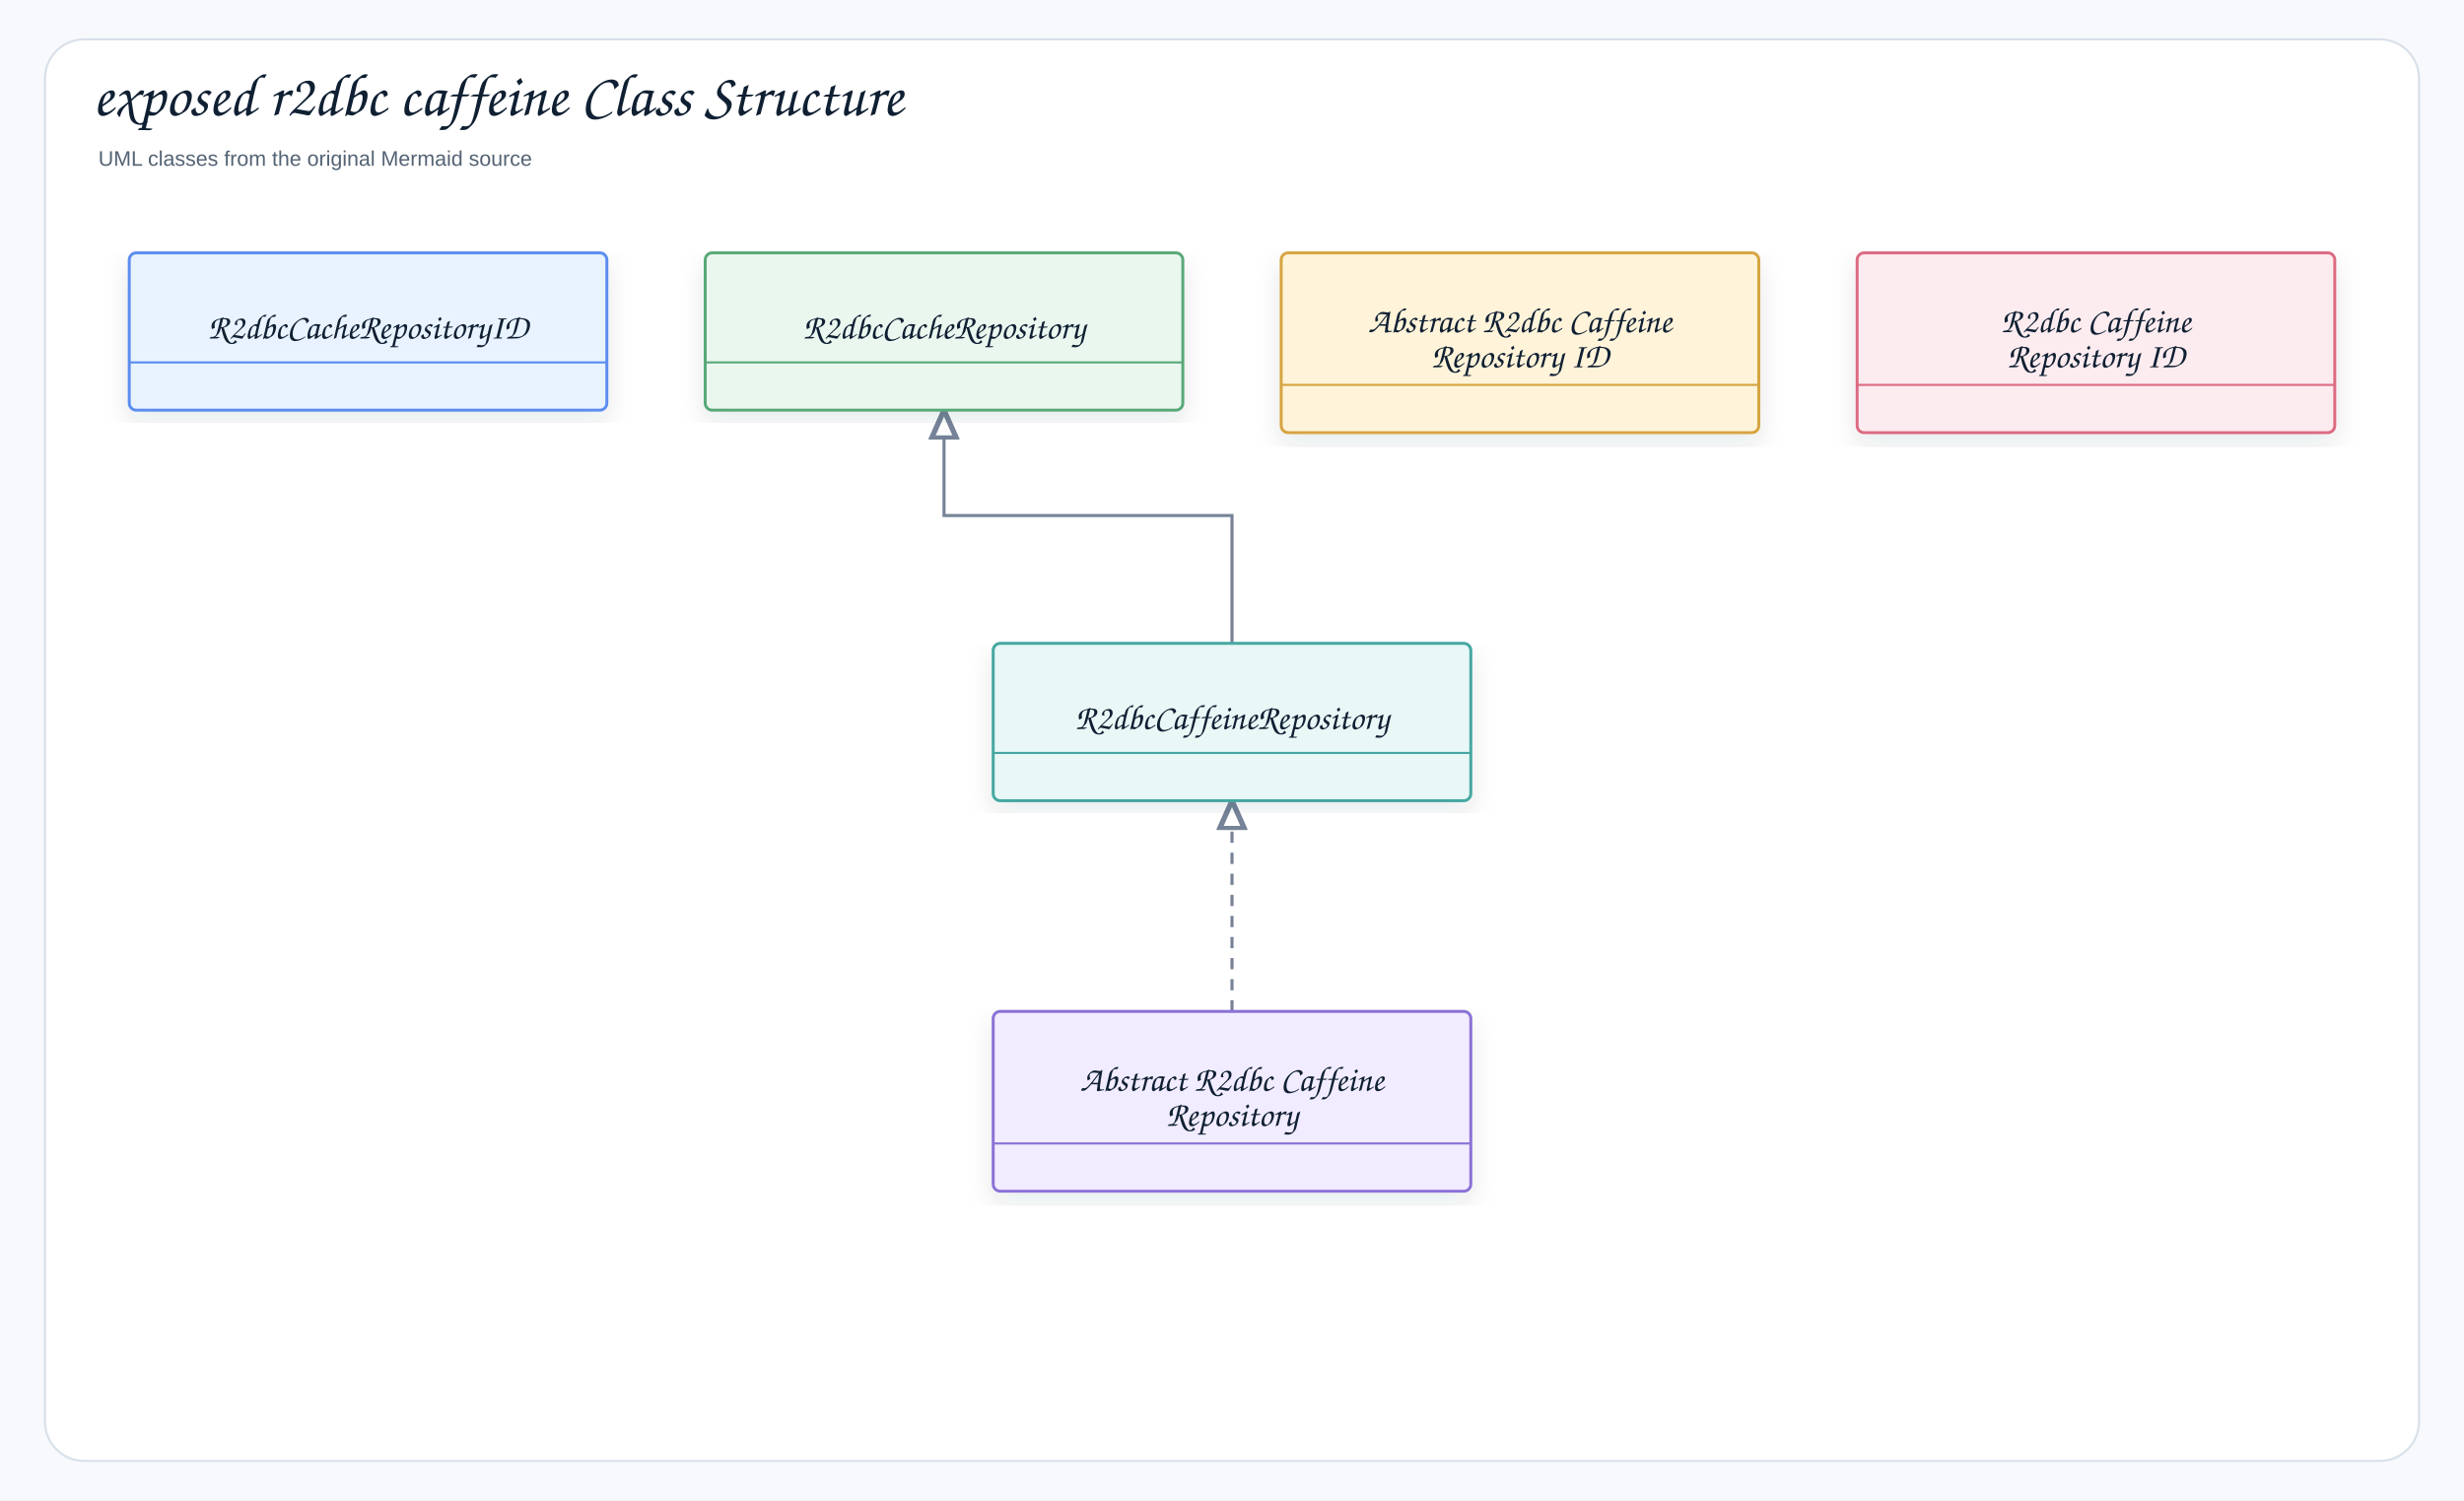
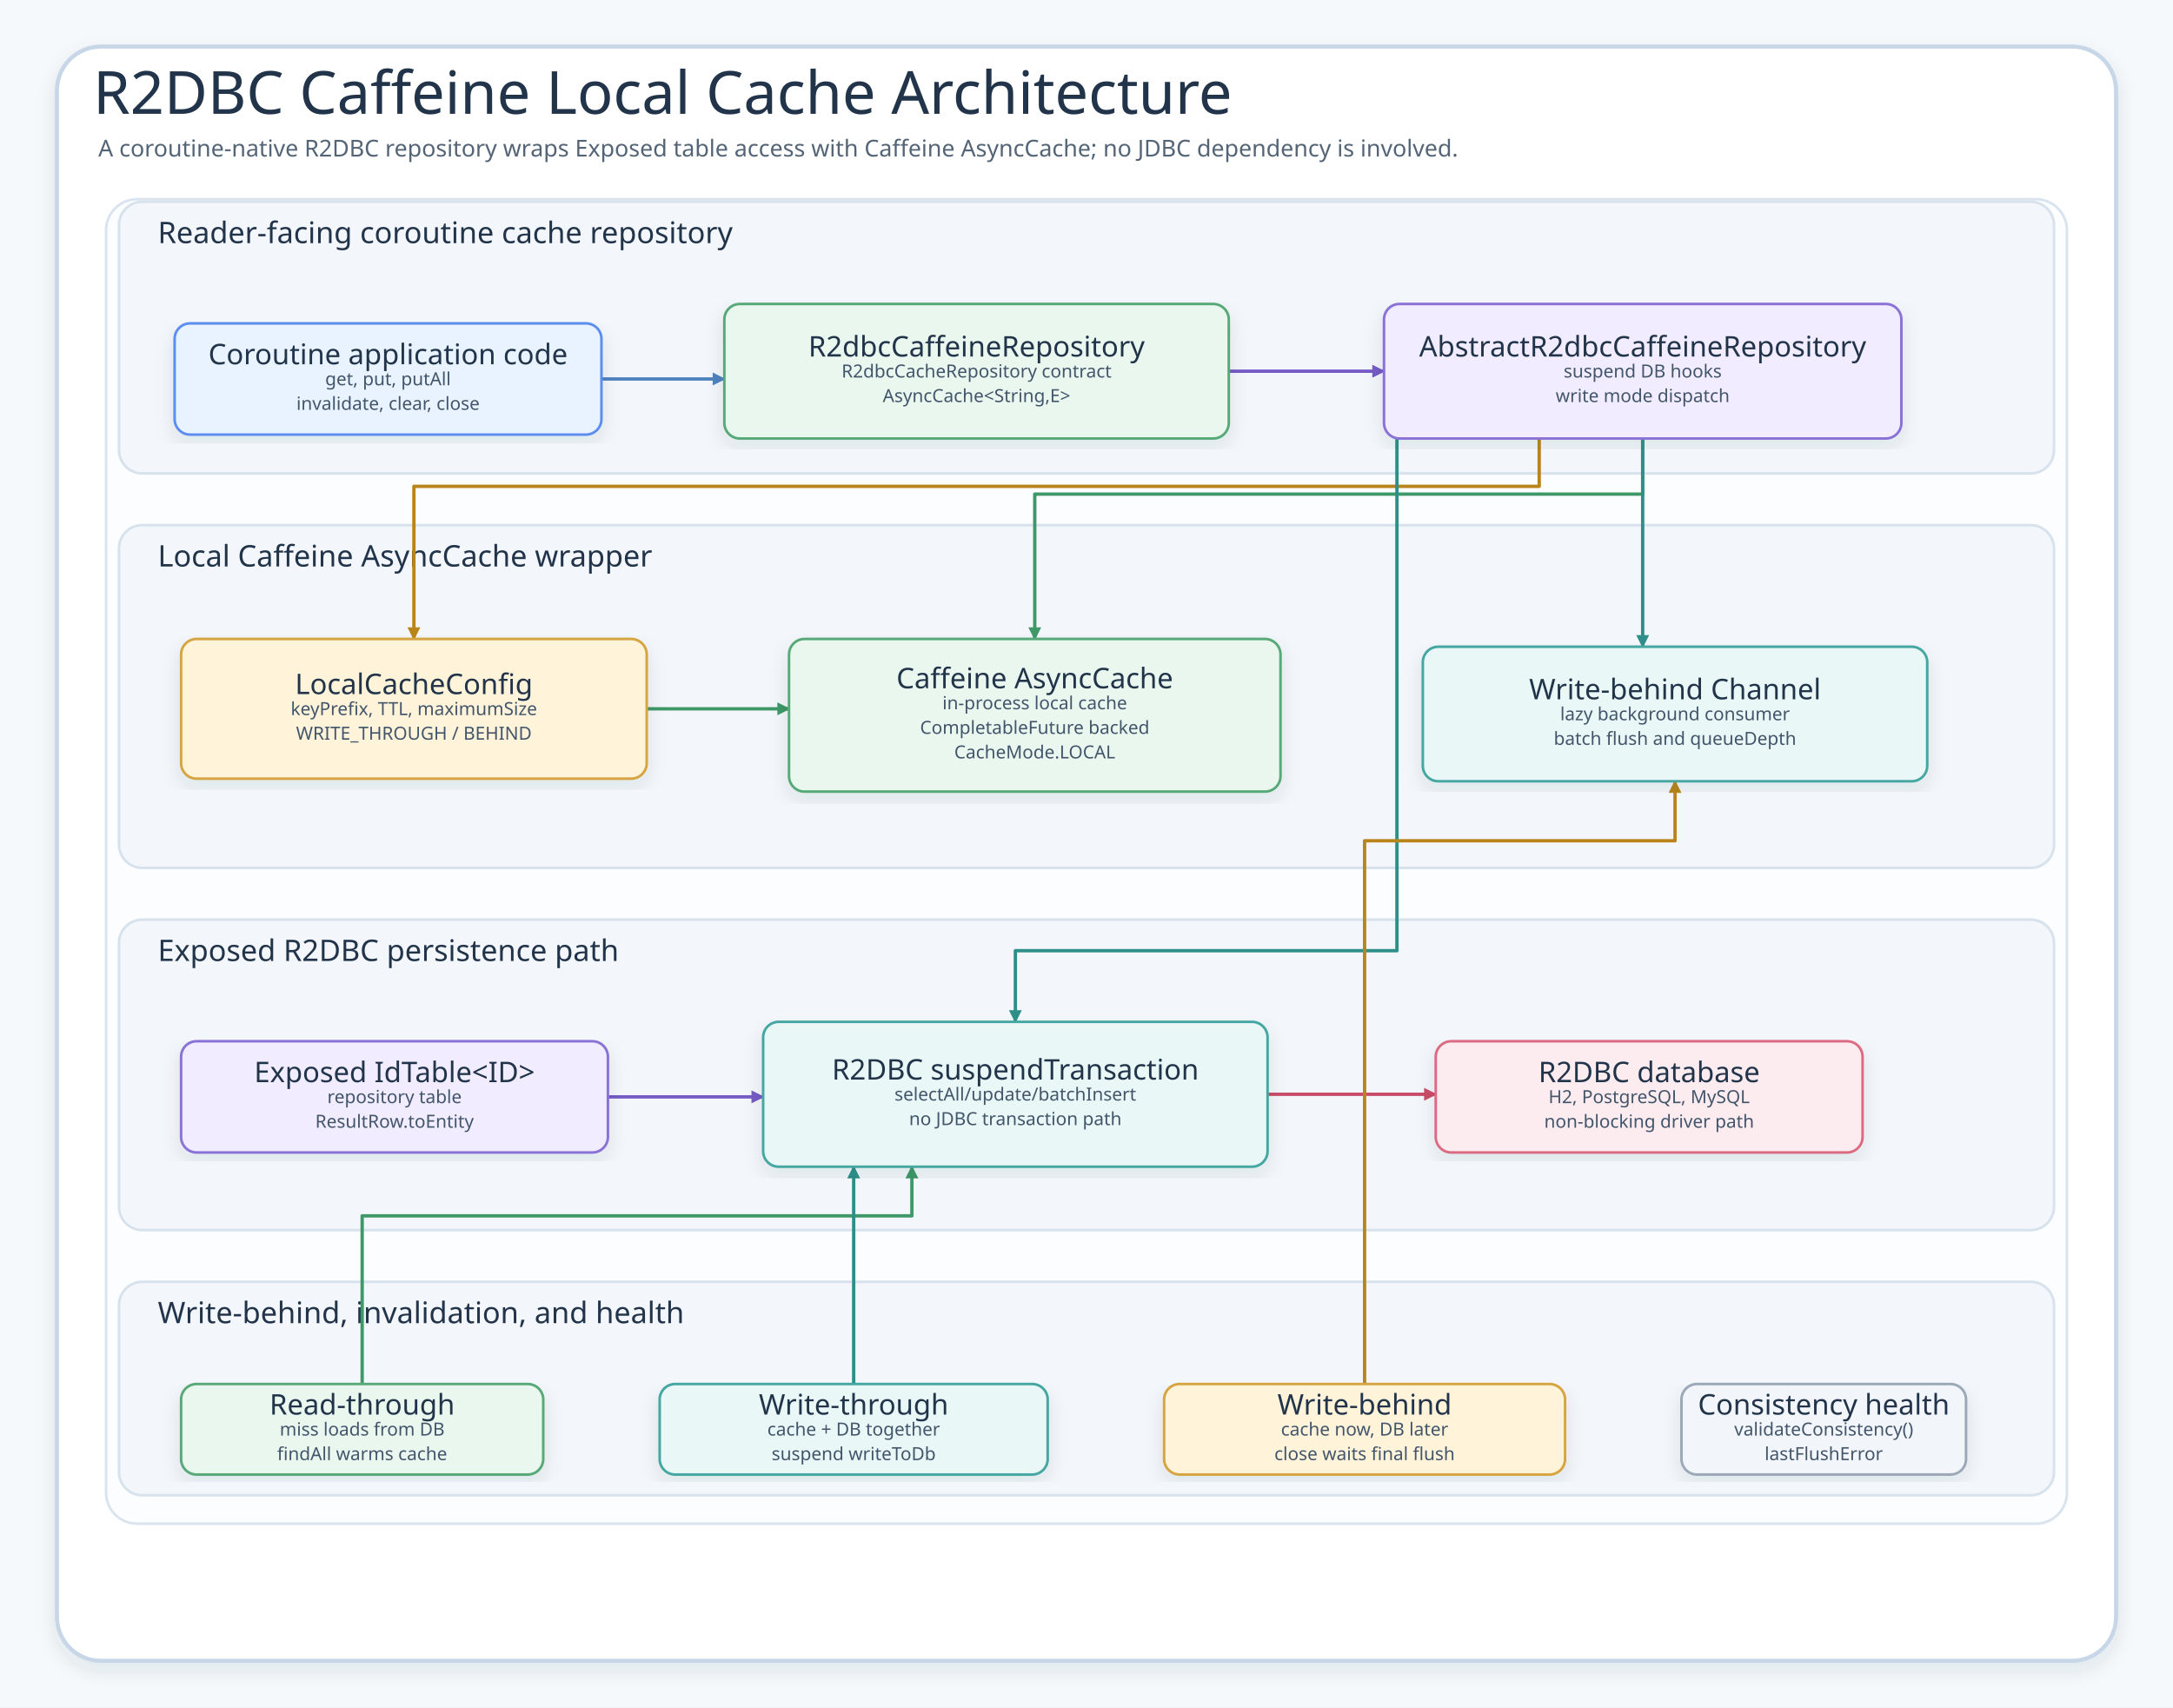
- <svg xmlns="http://www.w3.org/2000/svg" width="1754" height="1068" viewBox="0 0 1754 1068" role="img" aria-label="exposed r2dbc caffeine Class Structure">
+ <svg xmlns="http://www.w3.org/2000/svg" width="1680" height="1320" viewBox="0 0 1680 1320" role="img" aria-labelledby="title desc">
  <defs>
    <filter id="shadow" x="-8%" y="-8%" width="116%" height="116%">
-       <feDropShadow dx="0" dy="8" stdDeviation="9" flood-color="#1f2937" flood-opacity="0.10" />
+       <feDropShadow dx="0" dy="6" stdDeviation="7" flood-color="#203040" flood-opacity="0.10" />
    </filter>
-     <marker id="openArrow" markerWidth="10" markerHeight="8" refX="8.5" refY="4" orient="auto" markerUnits="strokeWidth">
-       <path d="M 1 1 L 8.5 4 L 1 7" fill="none" stroke="#758297" stroke-width="1.7" stroke-linecap="round" stroke-linejoin="round" />
+     <marker id="arrow" viewBox="0 0 10 10" markerWidth="10" markerHeight="10" refX="9" refY="5" orient="auto" markerUnits="userSpaceOnUse">
+       <path d="M 0 0 L 10 5 L 0 10 Z" fill="context-stroke" />
    </marker>
-     <marker id="inherit" markerWidth="11" markerHeight="10" refX="9.5" refY="5" orient="auto" markerUnits="strokeWidth">
-       <path d="M 0.5 1 L 9.5 5 L 0.5 9 Z" fill="#ffffff" stroke="#758297" stroke-width="1.7" />
+     <marker id="generalizationArrow" viewBox="0 0 10 10" markerWidth="10" markerHeight="10" refX="9" refY="5" orient="auto" markerUnits="userSpaceOnUse">
+       <path d="M 0 0 L 10 5 L 0 10 Z" fill="#FFFFFF" stroke="context-stroke" stroke-width="1.4" stroke-dasharray="none" />
    </marker>
    <style>
-     .canvas{fill:#f7f9fc}.frame{fill:#fff;stroke:#d8e0ea;stroke-width:1.5}
-     .title{font-family:"Architects Daughter","Comic Sans MS","Comic Sans",cursive;font-size:43px;font-weight:400;fill:#102033}
-     .subtitle{font-family:"Comic Sans MS","Comic Sans","Comic Neue",Arial,sans-serif;font-size:15px;font-weight:400;fill:#536273}
-     .label{font-family:"Architects Daughter","Comic Sans MS","Comic Sans",cursive;font-size:25px;font-weight:400;fill:#102033}
-     .smallLabel{font-family:"Architects Daughter","Comic Sans MS","Comic Sans",cursive;font-size:21px;font-weight:400;fill:#102033}
-     .mono{font-family:"Comic Sans MS","Comic Sans","Comic Neue",Arial,sans-serif;font-size:12px;font-weight:400;fill:#102033}
-     .small{font-family:"Comic Sans MS","Comic Sans","Comic Neue",Arial,sans-serif;font-size:12px;font-weight:400;fill:#536273}
-     .strong{font-family:"Comic Sans MS","Comic Sans","Comic Neue",Arial,sans-serif;font-size:13px;font-weight:400;fill:#102033}
-     .card{stroke-width:2.1;filter:url(#shadow)}.compartment{stroke-width:1.5;fill:none}
-     .line{stroke:#758297;stroke-width:2.1;fill:none;marker-end:url(#openArrow)}
-     .plainLine{stroke:#758297;stroke-width:2.1;fill:none}
-     .dashed{stroke:#758297;stroke-width:2.1;stroke-dasharray:7 6;fill:none;marker-end:url(#openArrow)}
-     .inheritLine{stroke:#758297;stroke-width:2.2;fill:none;marker-end:url(#inherit)}
-     .implLine{stroke:#758297;stroke-width:2.2;stroke-dasharray:8 7;fill:none;marker-end:url(#inherit)}
-   </style>
+       .canvas{fill:#F6F9FC}.decor{fill:#FFFFFF;stroke:#C7D7E7;stroke-width:3.2;filter:url(#shadow)}
+       .innerFrame{fill:#FBFDFF;stroke:#D9E4EF;stroke-width:2}
+       .title{font-family:"Architects Daughter";font-size:46px;fill:#22344A;font-weight:400}
+       .subtitle{font-family:"Comic Mono";font-size:18px;fill:#536476;font-weight:400}
+       .group{fill:#F3F7FB;stroke:#D7E2EC;stroke-width:2}.group-title{font-family:"Architects Daughter";font-size:23px;fill:#22344A;font-weight:400}
+       .card-title{font-family:"Architects Daughter";font-size:22px;fill:#22344A;font-weight:400}.detail{font-family:"Comic Mono";font-size:14px;fill:#42556B;font-weight:400}
+       .small{font-family:"Comic Mono";font-size:13px;fill:#627184;font-weight:400}.shape{filter:url(#shadow);stroke-width:2}
+       .connector{fill:none;stroke-width:2.6;marker-end:url(#arrow);stroke-linejoin:round;stroke-linecap:round}.generalization{marker-end:url(#generalizationArrow)}.dashed{stroke-dasharray:7 6}
+       .pill{fill:#FFFFFF;stroke:#D7E2EC;stroke-width:1}
+     </style>
  </defs>
-   <rect class="canvas" width="1754" height="1068" />
-   <rect class="frame" x="32" y="28" width="1690" height="1012" rx="28" />
-   <text class="title" x="66" y="82">exposed r2dbc caffeine Class Structure</text>
-   <text class="subtitle" x="70" y="118">UML classes from the original Mermaid source</text>
-   <path class="implLine" d="M877 720 L877 570" />
-   <path class="inheritLine" d="M877 458 L877 367 L672 367 L672 292" />
-   <g transform="translate(92,180)">
-     <rect class="card" x="0" y="0" width="340" height="112" rx="5" fill="#E8F3FF" stroke="#5B8DEF" />
-     <line class="compartment" x1="0" y1="78" x2="340" y2="78" stroke="#5B8DEF" />
-     <text class="small" x="170" y="26" text-anchor="middle" />
-     <text class="label" x="170" y="61" text-anchor="middle">R2dbcCacheRepositoryID</text>
+   <rect class="canvas" width="1680" height="1320" />
+   <rect class="decor" x="44" y="36" width="1592" height="1248" rx="34" />
+   <rect class="innerFrame" x="82" y="154" width="1516" height="1024" rx="24" />
+   <text class="title" x="72" y="88">R2DBC Caffeine Local Cache Architecture</text>
+   <text class="subtitle" x="76" y="121">A coroutine-native R2DBC repository wraps Exposed table access with Caffeine AsyncCache; no JDBC dependency is involved.</text>
+   <g id="group-api">
+     <rect class="group" x="92" y="156" width="1496" height="210" rx="18" />
+     <text class="group-title" x="122" y="180" dominant-baseline="middle">Reader-facing coroutine cache repository</text>
  </g>
-   <g transform="translate(502,180)">
-     <rect class="card" x="0" y="0" width="340" height="112" rx="5" fill="#EAF7EF" stroke="#58A978" />
-     <line class="compartment" x1="0" y1="78" x2="340" y2="78" stroke="#58A978" />
-     <text class="small" x="170" y="26" text-anchor="middle" />
-     <text class="label" x="170" y="61" text-anchor="middle">R2dbcCacheRepository</text>
+   <g id="group-cache">
+     <rect class="group" x="92" y="406" width="1496" height="265" rx="18" />
+     <text class="group-title" x="122" y="430" dominant-baseline="middle">Local Caffeine AsyncCache wrapper</text>
  </g>
-   <g transform="translate(912,180)">
-     <rect class="card" x="0" y="0" width="340" height="128" rx="5" fill="#FFF3D9" stroke="#D6A441" />
-     <line class="compartment" x1="0" y1="94" x2="340" y2="94" stroke="#D6A441" />
-     <text class="small" x="170" y="26" text-anchor="middle" />
-     <text class="label" x="170" y="56.5" text-anchor="middle">Abstract R2dbc Caffeine</text>
-     <text class="label" x="170" y="81.5" text-anchor="middle">Repository ID</text>
+   <g id="group-persistence">
+     <rect class="group" x="92" y="711" width="1496" height="240" rx="18" />
+     <text class="group-title" x="122" y="735" dominant-baseline="middle">Exposed R2DBC persistence path</text>
  </g>
-   <g transform="translate(1322,180)">
-     <rect class="card" x="0" y="0" width="340" height="128" rx="5" fill="#FDECEF" stroke="#DC6B82" />
-     <line class="compartment" x1="0" y1="94" x2="340" y2="94" stroke="#DC6B82" />
-     <text class="small" x="170" y="26" text-anchor="middle" />
-     <text class="label" x="170" y="56.5" text-anchor="middle">R2dbc Caffeine</text>
-     <text class="label" x="170" y="81.5" text-anchor="middle">Repository ID</text>
+   <g id="group-ops">
+     <rect class="group" x="92" y="991" width="1496" height="165" rx="18" />
+     <text class="group-title" x="122" y="1015" dominant-baseline="middle">Write-behind, invalidation, and health</text>
  </g>
-   <g transform="translate(707,458)">
-     <rect class="card" x="0" y="0" width="340" height="112" rx="5" fill="#E9F7F6" stroke="#45A7A1" />
-     <line class="compartment" x1="0" y1="78" x2="340" y2="78" stroke="#45A7A1" />
-     <text class="small" x="170" y="26" text-anchor="middle" />
-     <text class="label" x="170" y="61" text-anchor="middle">R2dbcCaffeineRepository</text>
+   <path id="route-caller-contract" data-edge="caller-&gt;contract" data-label="suspend cache calls" class="connector" d="M 465 293 L 560 293" stroke="#4F83BF" />
+   <path id="route-contract-abstract" data-edge="contract-&gt;abstract" data-label="implemented by base class" class="connector" d="M 950 287 L 1070 287" stroke="#755BC6" />
+   <path id="route-abstract-config" data-edge="abstract-&gt;config" data-label="uses write mode and TTL" class="connector" d="M 1190 339 L 1190 376 L 320 376 L 320 494" stroke="#B9851B" />
+   <path id="route-config-cache" data-edge="config-&gt;cache" data-label="builds AsyncCache" class="connector" d="M 500 548 L 610 548" stroke="#3E9868" />
+   <path id="route-abstract-cache" data-edge="abstract-&gt;cache" data-label="get/put/invalidate" class="connector" d="M 1270 339 L 1270 382 L 800 382 L 800 494" stroke="#3E9868" />
+   <path id="route-abstract-queue" data-edge="abstract-&gt;queue" data-label="WRITE_BEHIND sends entries" class="connector" d="M 1270 339 L 1270 500" stroke="#2E8F89" />
+   <path id="route-abstract-suspend-tx" data-edge="abstract-&gt;suspend-tx" data-label="misses and writes delegate" class="connector" d="M 1080 339 L 1080 735 L 785 735 L 785 790" stroke="#2E8F89" />
+   <path id="route-table-suspend-tx" data-edge="table-&gt;suspend-tx" data-label="table + mapper" class="connector" d="M 470 848 L 590 848" stroke="#755BC6" />
+   <path id="route-suspend-tx-database" data-edge="suspend-tx-&gt;database" data-label="R2DBC statements" class="connector" d="M 980 846 L 1110 846" stroke="#C94D68" />
+   <path id="route-read-suspend-tx" data-edge="read-&gt;suspend-tx" data-label="cache miss load" class="connector" d="M 280 1070 L 280 940 L 705 940 L 705 902" stroke="#3E9868" />
+   <path id="route-write-through-suspend-tx" data-edge="write-through-&gt;suspend-tx" data-label="immediate DB write" class="connector" d="M 660 1070 L 660 902" stroke="#2E8F89" />
+   <path id="route-write-behind-queue" data-edge="write-behind-&gt;queue" data-label="batch consumer flush" class="connector" d="M 1055 1070 L 1055 650 L 1295 650 L 1295 604" stroke="#B9851B" />
+   <g id="node-caller" data-node="caller" transform="translate(135,250)">
+     <rect class="shape" x="0" y="0" width="330" height="86" rx="12" fill="#E8F3FF" stroke="#5B8DEF" />
+     <text class="card-title" x="165" y="24" text-anchor="middle" dominant-baseline="middle">Coroutine application code</text>
+     <text class="detail" x="165" y="43" text-anchor="middle" dominant-baseline="middle">get, put, putAll</text>
+     <text class="detail" x="165" y="62" text-anchor="middle" dominant-baseline="middle">invalidate, clear, close</text>
  </g>
-   <g transform="translate(707,720)">
-     <rect class="card" x="0" y="0" width="340" height="128" rx="5" fill="#F1ECFF" stroke="#8A72D6" />
-     <line class="compartment" x1="0" y1="94" x2="340" y2="94" stroke="#8A72D6" />
-     <text class="small" x="170" y="26" text-anchor="middle" />
-     <text class="label" x="170" y="56.5" text-anchor="middle">Abstract R2dbc Caffeine</text>
-     <text class="label" x="170" y="81.5" text-anchor="middle">Repository</text>
+   <g id="node-contract" data-node="contract" transform="translate(560,235)">
+     <rect class="shape" x="0" y="0" width="390" height="104" rx="12" fill="#EAF7EF" stroke="#58A978" />
+     <text class="card-title" x="195" y="33" text-anchor="middle" dominant-baseline="middle">R2dbcCaffeineRepository</text>
+     <text class="detail" x="195" y="52" text-anchor="middle" dominant-baseline="middle">R2dbcCacheRepository contract</text>
+     <text class="detail" x="195" y="71" text-anchor="middle" dominant-baseline="middle">AsyncCache&lt;String,E&gt;</text>
+   </g>
+   <g id="node-abstract" data-node="abstract" transform="translate(1070,235)">
+     <rect class="shape" x="0" y="0" width="400" height="104" rx="12" fill="#F1ECFF" stroke="#8A72D6" />
+     <text class="card-title" x="200" y="33" text-anchor="middle" dominant-baseline="middle">AbstractR2dbcCaffeineRepository</text>
+     <text class="detail" x="200" y="52" text-anchor="middle" dominant-baseline="middle">suspend DB hooks</text>
+     <text class="detail" x="200" y="71" text-anchor="middle" dominant-baseline="middle">write mode dispatch</text>
+   </g>
+   <g id="node-config" data-node="config" transform="translate(140,494)">
+     <rect class="shape" x="0" y="0" width="360" height="108" rx="12" fill="#FFF3D9" stroke="#D6A441" />
+     <text class="card-title" x="180" y="35" text-anchor="middle" dominant-baseline="middle">LocalCacheConfig</text>
+     <text class="detail" x="180" y="54" text-anchor="middle" dominant-baseline="middle">keyPrefix, TTL, maximumSize</text>
+     <text class="detail" x="180" y="73" text-anchor="middle" dominant-baseline="middle">WRITE_THROUGH / BEHIND</text>
+   </g>
+   <g id="node-cache" data-node="cache" transform="translate(610,494)">
+     <rect class="shape" x="0" y="0" width="380" height="118" rx="12" fill="#EAF7EF" stroke="#58A978" />
+     <text class="card-title" x="190" y="30.5" text-anchor="middle" dominant-baseline="middle">Caffeine AsyncCache</text>
+     <text class="detail" x="190" y="49.5" text-anchor="middle" dominant-baseline="middle">in-process local cache</text>
+     <text class="detail" x="190" y="68.5" text-anchor="middle" dominant-baseline="middle">CompletableFuture backed</text>
+     <text class="detail" x="190" y="87.5" text-anchor="middle" dominant-baseline="middle">CacheMode.LOCAL</text>
+   </g>
+   <g id="node-queue" data-node="queue" transform="translate(1100,500)">
+     <rect class="shape" x="0" y="0" width="390" height="104" rx="12" fill="#E9F7F6" stroke="#45A7A1" />
+     <text class="card-title" x="195" y="33" text-anchor="middle" dominant-baseline="middle">Write-behind Channel</text>
+     <text class="detail" x="195" y="52" text-anchor="middle" dominant-baseline="middle">lazy background consumer</text>
+     <text class="detail" x="195" y="71" text-anchor="middle" dominant-baseline="middle">batch flush and queueDepth</text>
+   </g>
+   <g id="node-table" data-node="table" transform="translate(140,805)">
+     <rect class="shape" x="0" y="0" width="330" height="86" rx="12" fill="#F1ECFF" stroke="#8A72D6" />
+     <text class="card-title" x="165" y="24" text-anchor="middle" dominant-baseline="middle">Exposed IdTable&lt;ID&gt;</text>
+     <text class="detail" x="165" y="43" text-anchor="middle" dominant-baseline="middle">repository table</text>
+     <text class="detail" x="165" y="62" text-anchor="middle" dominant-baseline="middle">ResultRow.toEntity</text>
+   </g>
+   <g id="node-suspend-tx" data-node="suspend-tx" transform="translate(590,790)">
+     <rect class="shape" x="0" y="0" width="390" height="112" rx="12" fill="#E9F7F6" stroke="#45A7A1" />
+     <text class="card-title" x="195" y="37" text-anchor="middle" dominant-baseline="middle">R2DBC suspendTransaction</text>
+     <text class="detail" x="195" y="56" text-anchor="middle" dominant-baseline="middle">selectAll/update/batchInsert</text>
+     <text class="detail" x="195" y="75" text-anchor="middle" dominant-baseline="middle">no JDBC transaction path</text>
+   </g>
+   <g id="node-database" data-node="database" transform="translate(1110,805)">
+     <rect class="shape" x="0" y="0" width="330" height="86" rx="12" fill="#FDECEF" stroke="#DC6B82" />
+     <text class="card-title" x="165" y="24" text-anchor="middle" dominant-baseline="middle">R2DBC database</text>
+     <text class="detail" x="165" y="43" text-anchor="middle" dominant-baseline="middle">H2, PostgreSQL, MySQL</text>
+     <text class="detail" x="165" y="62" text-anchor="middle" dominant-baseline="middle">non-blocking driver path</text>
+   </g>
+   <g id="node-read" data-node="read" transform="translate(140,1070)">
+     <rect class="shape" x="0" y="0" width="280" height="70" rx="12" fill="#EAF7EF" stroke="#58A978" />
+     <text class="card-title" x="140" y="16" text-anchor="middle" dominant-baseline="middle">Read-through</text>
+     <text class="detail" x="140" y="35" text-anchor="middle" dominant-baseline="middle">miss loads from DB</text>
+     <text class="detail" x="140" y="54" text-anchor="middle" dominant-baseline="middle">findAll warms cache</text>
+   </g>
+   <g id="node-write-through" data-node="write-through" transform="translate(510,1070)">
+     <rect class="shape" x="0" y="0" width="300" height="70" rx="12" fill="#E9F7F6" stroke="#45A7A1" />
+     <text class="card-title" x="150" y="16" text-anchor="middle" dominant-baseline="middle">Write-through</text>
+     <text class="detail" x="150" y="35" text-anchor="middle" dominant-baseline="middle">cache + DB together</text>
+     <text class="detail" x="150" y="54" text-anchor="middle" dominant-baseline="middle">suspend writeToDb</text>
+   </g>
+   <g id="node-write-behind" data-node="write-behind" transform="translate(900,1070)">
+     <rect class="shape" x="0" y="0" width="310" height="70" rx="12" fill="#FFF3D9" stroke="#D6A441" />
+     <text class="card-title" x="155" y="16" text-anchor="middle" dominant-baseline="middle">Write-behind</text>
+     <text class="detail" x="155" y="35" text-anchor="middle" dominant-baseline="middle">cache now, DB later</text>
+     <text class="detail" x="155" y="54" text-anchor="middle" dominant-baseline="middle">close waits final flush</text>
+   </g>
+   <g id="node-health" data-node="health" transform="translate(1300,1070)">
+     <rect class="shape" x="0" y="0" width="220" height="70" rx="12" fill="#F2F5F9" stroke="#9AA8B8" />
+     <text class="card-title" x="110" y="16" text-anchor="middle" dominant-baseline="middle">Consistency health</text>
+     <text class="detail" x="110" y="35" text-anchor="middle" dominant-baseline="middle">validateConsistency()</text>
+     <text class="detail" x="110" y="54" text-anchor="middle" dominant-baseline="middle">lastFlushError</text>
  </g>
</svg>
